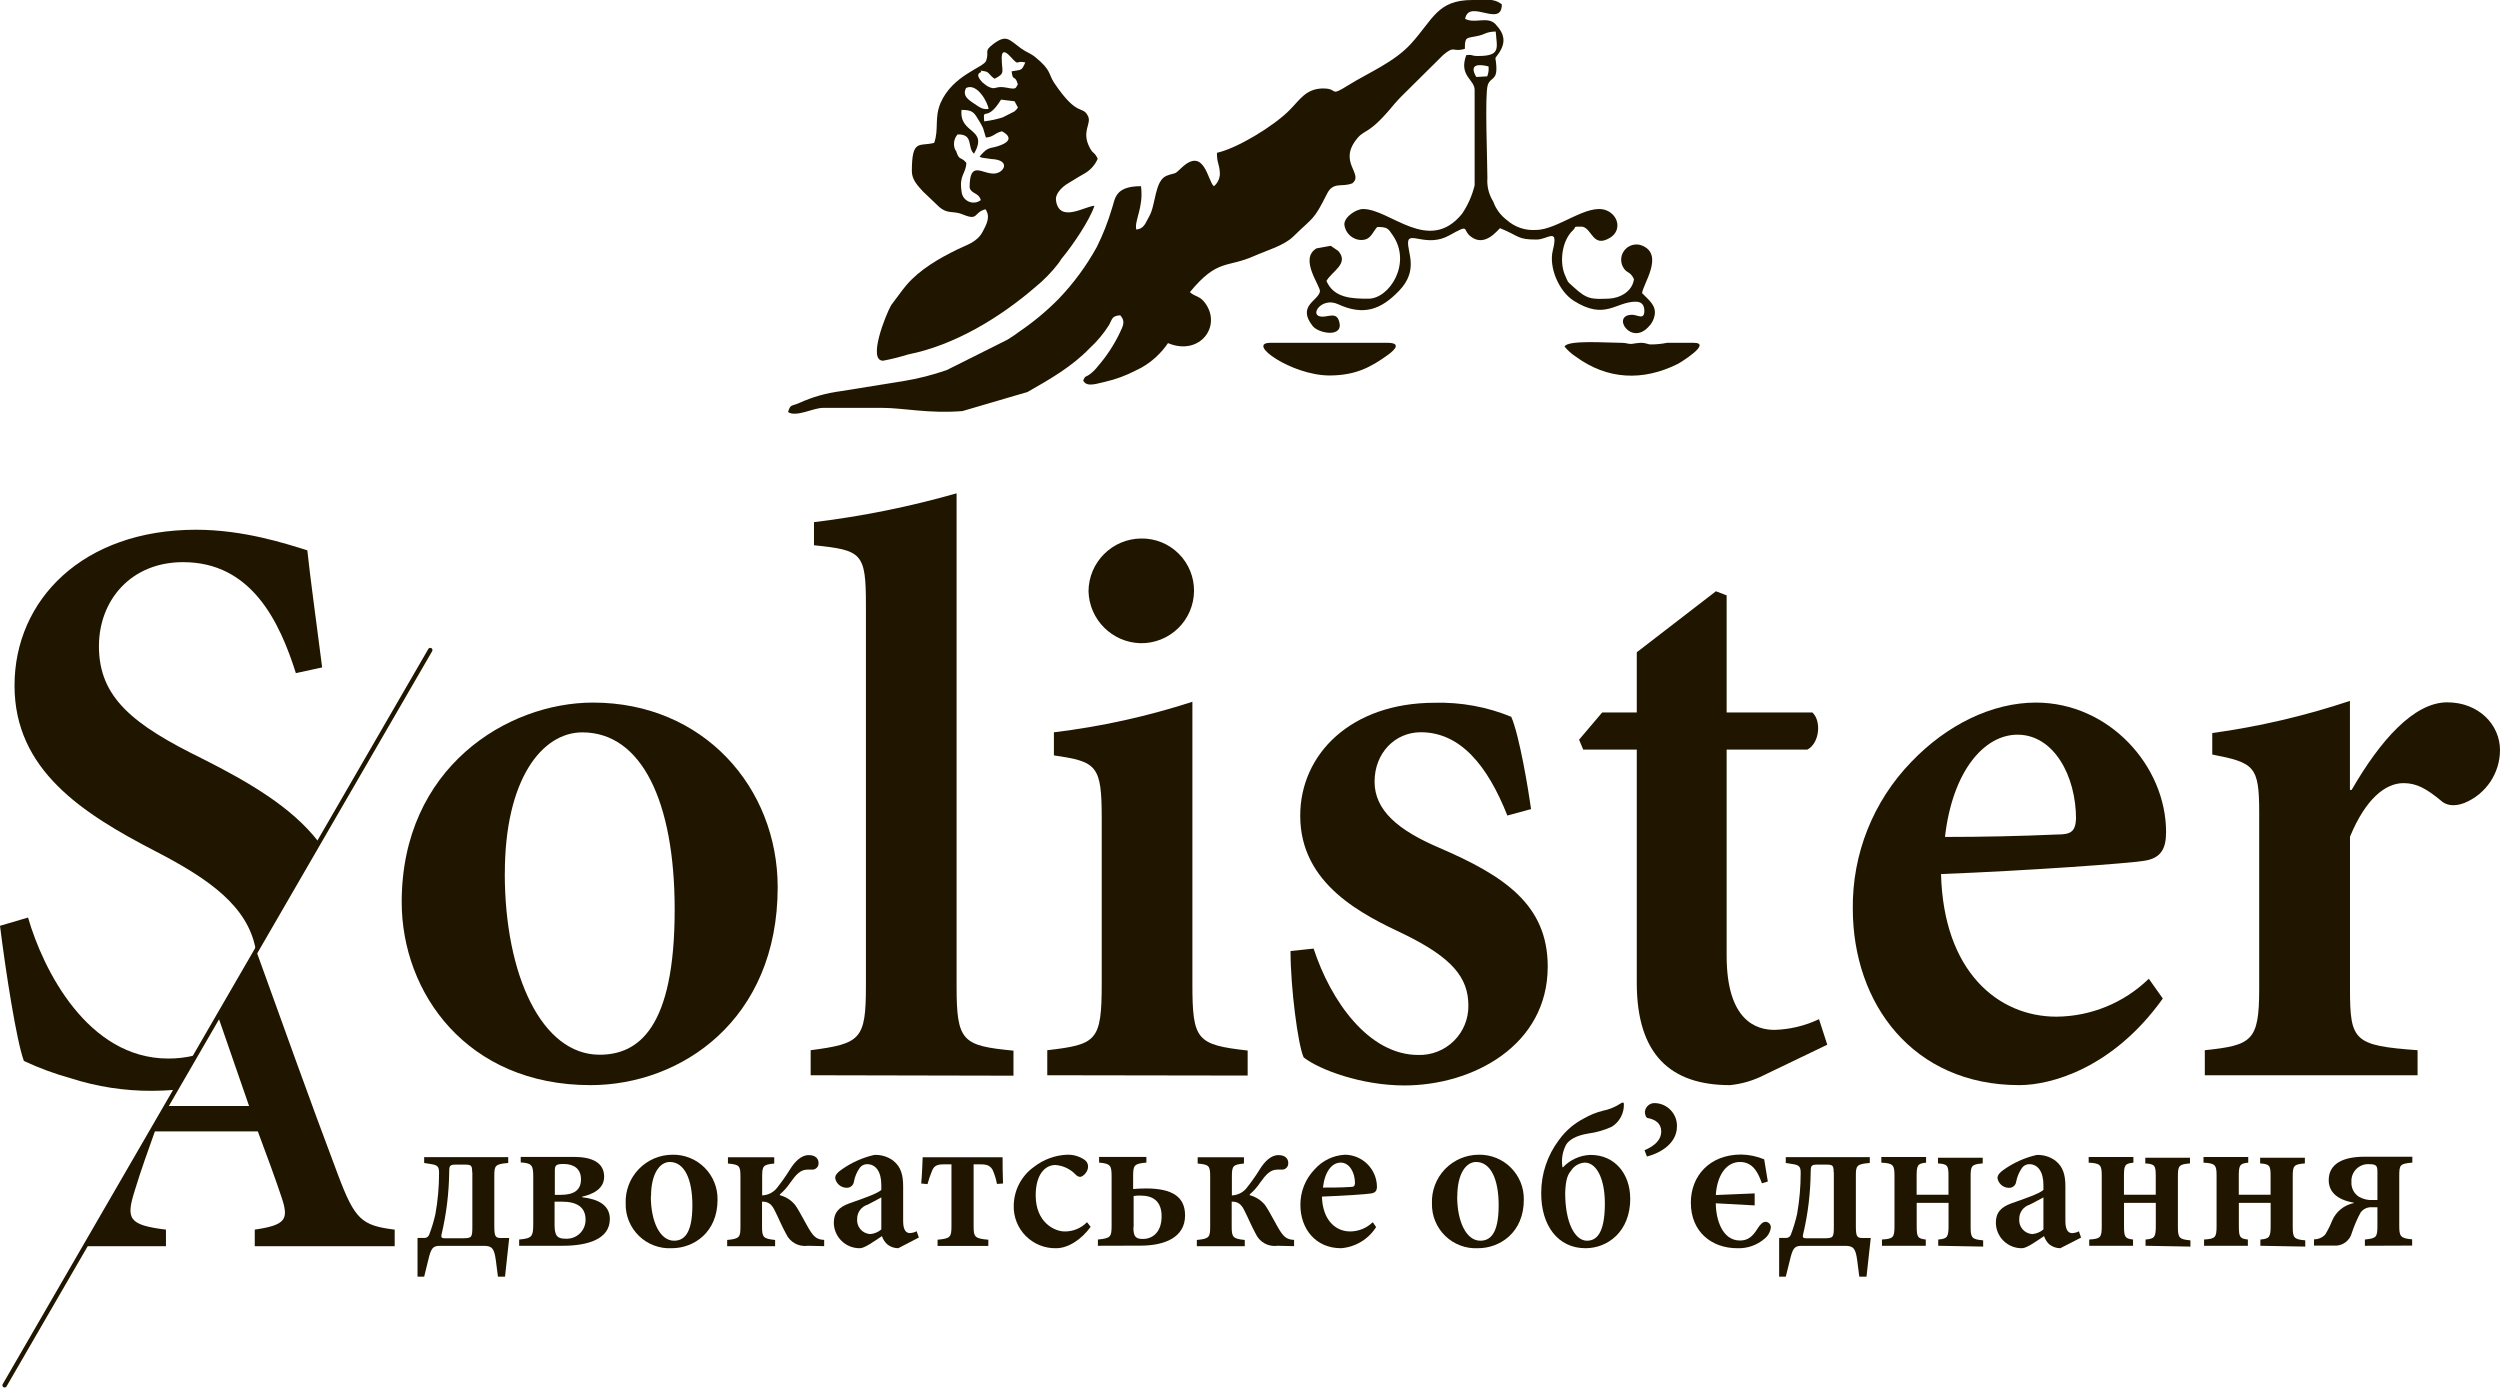
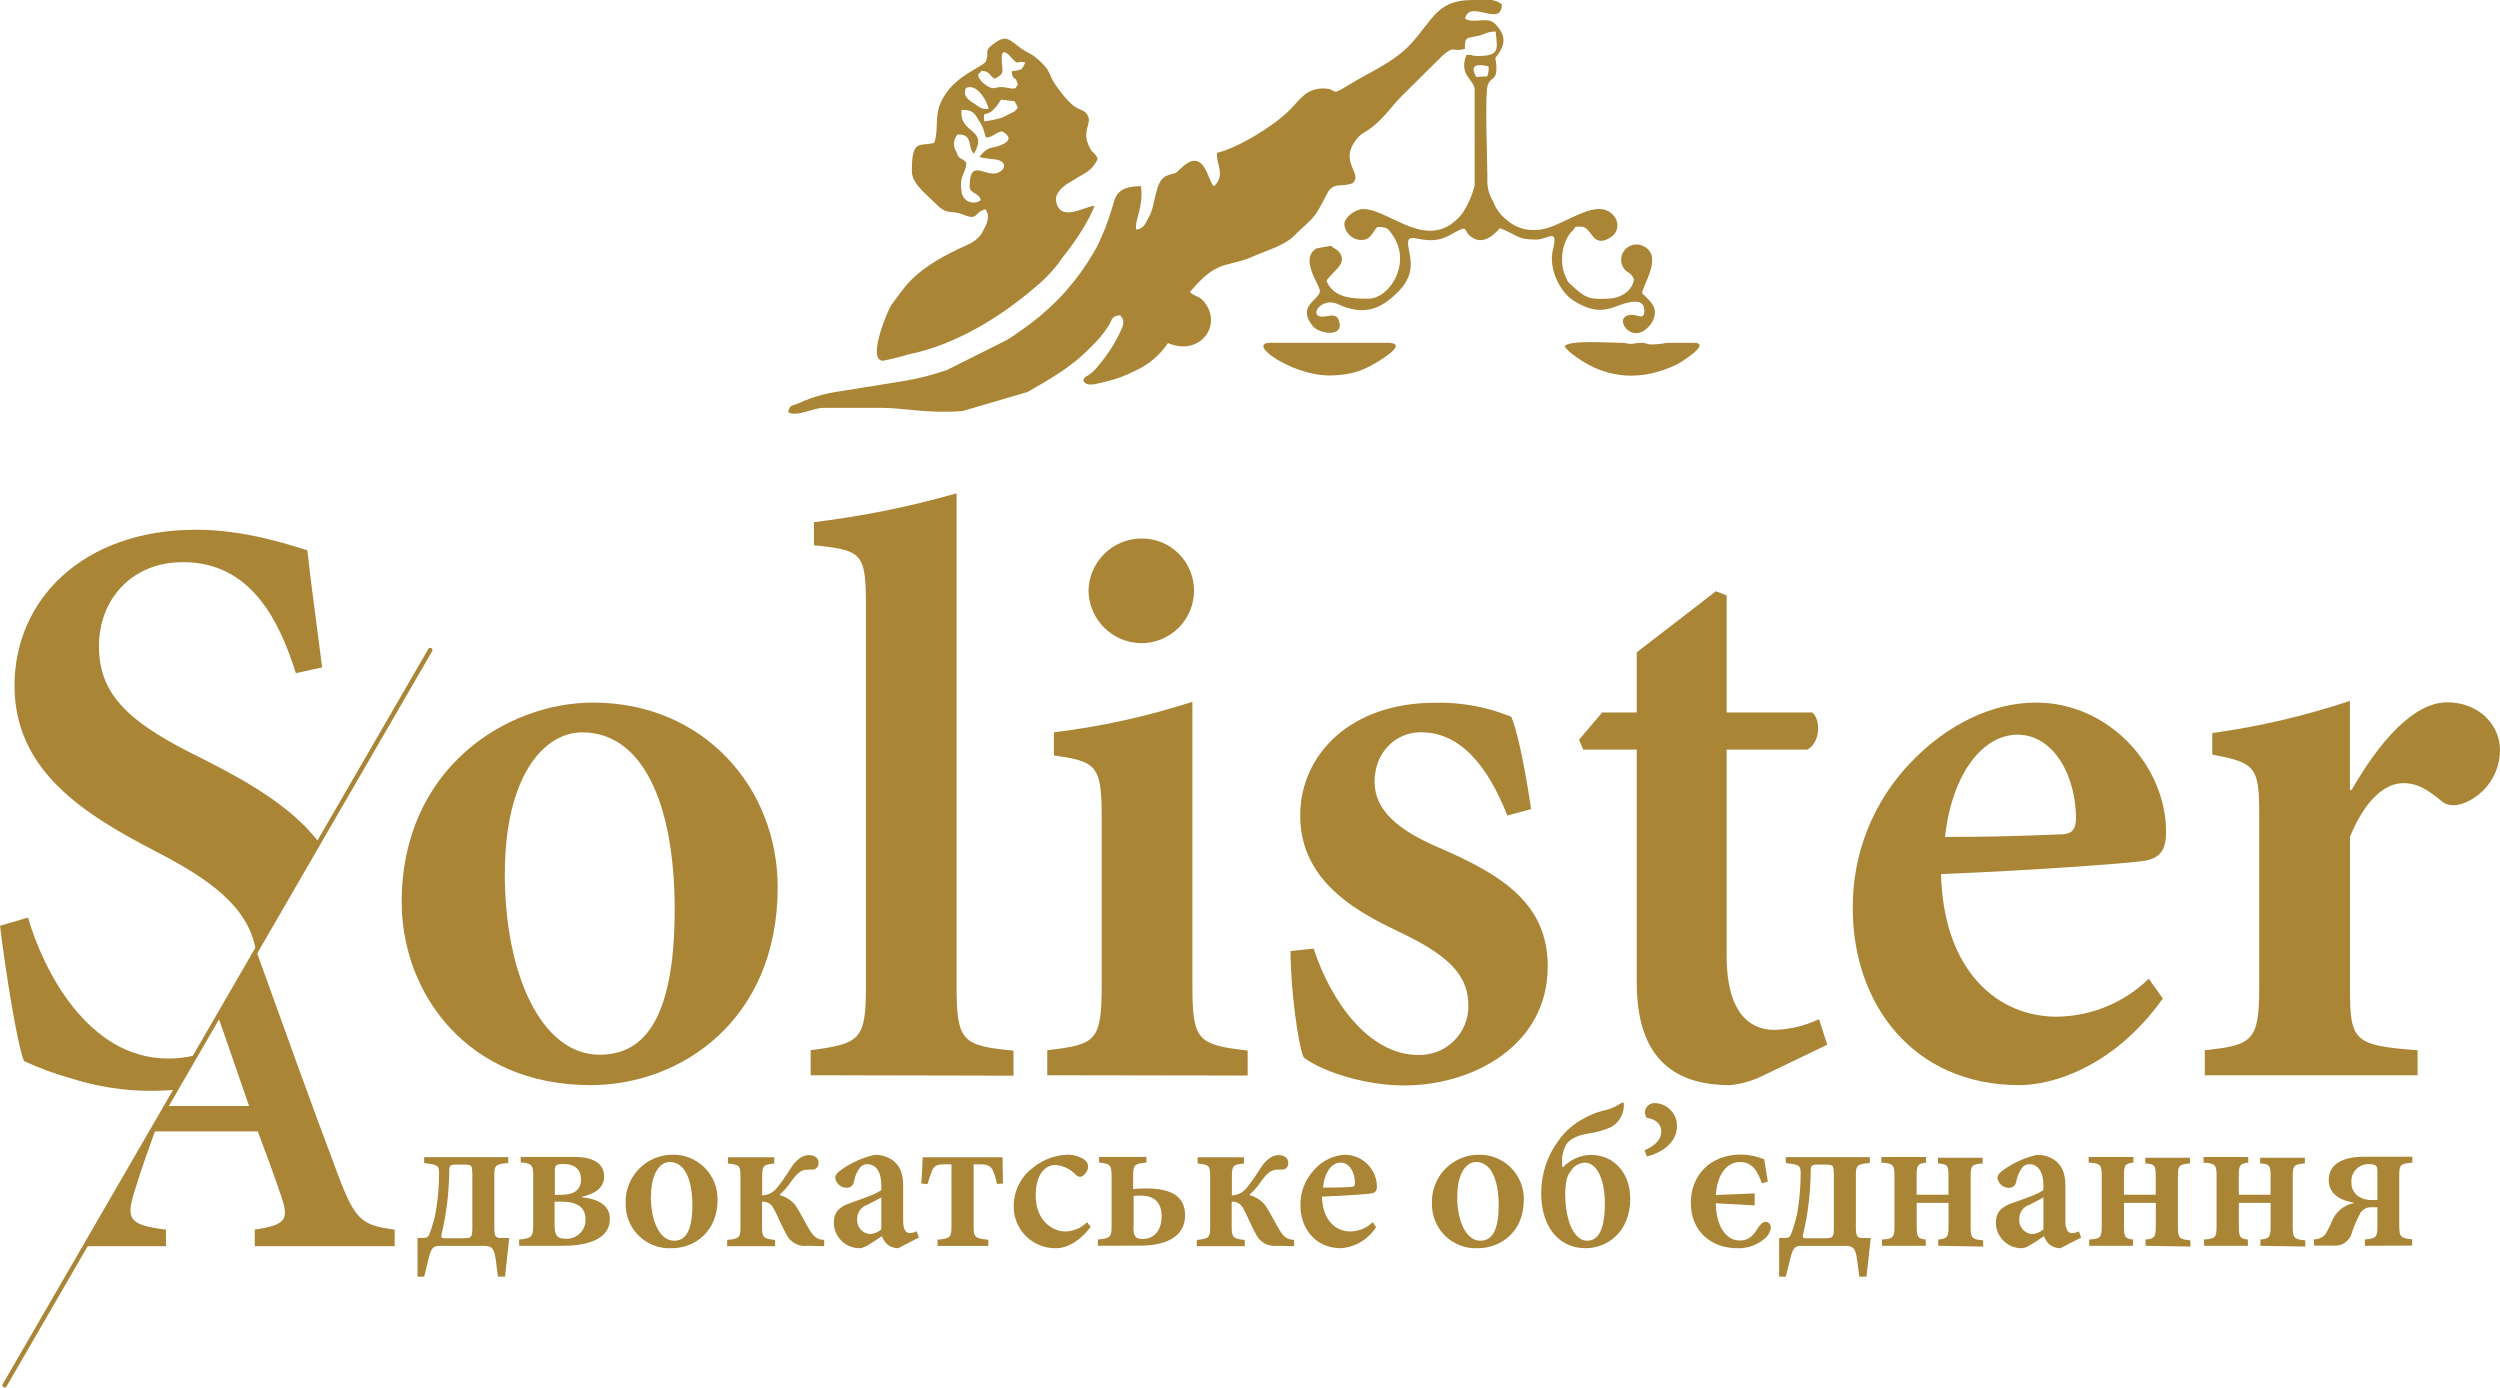
<svg xmlns="http://www.w3.org/2000/svg" id="Слой_1" data-name="Слой 1" viewBox="0 0 399.49 221.71">
  <defs>
-     <style>.cls-1{fill:#201600;fill-rule:evenodd;}.cls-2{fill:none;stroke:#201600;stroke-linecap:round;stroke-linejoin:round;stroke-width:0.71px;}</style>
+     <style>
+   .cls-1{
+     fill:#a98535;
+     fill-rule:evenodd;
+   }
+   .cls-2{
+     fill:none;
+     stroke:#a98535;
+     stroke-linecap:round;
+     stroke-linejoin:round;
+     stroke-width:0.71px;
+   }
+   </style>
  </defs>
  <path class="cls-1" d="M179.55,449.92c0,16.33,5.93,29,15.15,29,6.19,0,12-4.21,12-23.19,0-17.25-5.27-28.32-14.76-28.32-6.45,0-12.38,7.51-12.38,22.53Zm43.61,2.24c0,21.21-15.42,31.62-29.91,31.62-19.76,0-30.17-14.76-30.17-29.25,0-21.48,16.87-31.88,30.57-31.88C211.3,422.65,223.16,436.22,223.16,452.16Z" transform="translate(-98.89 -310.38)" />
  <path class="cls-1" d="M228.43,482.2v-4c8-1.05,8.83-1.71,8.83-10.27V407c0-8.3-.66-8.7-8.3-9.49v-3.69a148,148,0,0,0,22.79-4.61V468c0,8.82.92,9.48,9.09,10.27v4Z" transform="translate(-98.89 -310.38)" />
  <path class="cls-1" d="M272.83,404.86a8.49,8.49,0,0,1,8.43-8.43,8.32,8.32,0,0,1,8.43,8.43,8.41,8.41,0,0,1-8.56,8.3,8.53,8.53,0,0,1-8.3-8.3Zm-6.59,77.34v-4c7.91-.92,8.7-1.45,8.7-10.67V441.09c0-8.43-.79-9-7.64-10v-3.69a117.56,117.56,0,0,0,22.13-4.88v45.06c0,9,.66,9.75,8.83,10.67v4Z" transform="translate(-98.89 -310.38)" />
  <path class="cls-1" d="M339.76,440.7c-3.17-8-7.51-13.31-13.84-13.31-4.08,0-7.38,3.29-7.38,7.9s3.83,7.78,10.28,10.54c10.41,4.48,17.39,9.09,17.39,19,0,12.64-12,19-22.92,19-6.85,0-13.57-2.51-16.08-4.48-.92-2-2.1-11.2-2.1-17l3.69-.39c2.76,8.43,8.82,17,16.73,17a7.79,7.79,0,0,0,8-7.9c0-4.48-2.63-7.64-10.14-11.33-6.72-3.17-16.73-8-16.73-19,0-9.89,8.17-18.05,21.47-18.05a30.07,30.07,0,0,1,12.25,2.24c1.32,3,2.77,11.85,3.17,14.75Z" transform="translate(-98.89 -310.38)" />
  <path class="cls-1" d="M380.73,482.2a15.23,15.23,0,0,1-5.4,1.58c-9.49,0-14.89-4.88-14.89-16.34V430.16h-8.56l-.66-1.58,3.69-4.35h5.53v-9.62l12.65-9.75,1.71.66v18.71h13.7c1.45,1.31,1.19,4.87-.79,5.93H374.8v32.93c0,10.41,4.75,11.86,7.64,11.86a17.73,17.73,0,0,0,7.12-1.71l1.32,4.08Z" transform="translate(-98.89 -310.38)" />
  <path class="cls-1" d="M409.72,444.12c6.06,0,11.85-.13,17.91-.39,2.11,0,2.9-.4,3-2.51,0-6.85-3.55-13.44-9.35-13.44-5.4,0-10.41,5.93-11.59,16.34Zm34.78,25.82c-8,11.2-17.92,13.84-22.93,13.84-17,0-26.61-13-26.61-28.2a33.14,33.14,0,0,1,9.35-23.45c5.67-5.93,12.92-9.48,19.9-9.48,11.72,0,20.81,10.14,20.81,20.68,0,2.64-.79,4.22-3.55,4.61-2.37.4-18.58,1.58-32.41,2.11.39,15.55,9.09,22.79,18.44,22.79a21.39,21.39,0,0,0,14.76-6.06Z" transform="translate(-98.89 -310.38)" />
  <path class="cls-1" d="M474.67,436.61c4.48-7.77,9.88-14,15.28-14,5,0,8.43,3.55,8.43,7.64a9.16,9.16,0,0,1-5.66,8.43c-1.71.66-3,.39-3.82-.4-2.24-1.84-3.82-2.76-5.93-2.76-2.9,0-6.06,2.5-8.56,8.56v24.37c0,8.3.65,9,10.8,9.75v4h-34v-4c7.51-.79,8.69-1.45,8.69-9.75V440.17c0-7.38-.79-7.91-7.5-9.22v-3.43a122.65,122.65,0,0,0,22-5.14v14.23Z" transform="translate(-98.89 -310.38)" />
  <path class="cls-1" d="M174.34,497.7c0-1.16-.16-1.22-1.32-1.22h-1.35c-.94,0-1,.25-1,1.19a45.51,45.51,0,0,1-1.23,10c-.09.41,0,.58.49.58h2.8c1.54,0,1.64-.1,1.64-1.84V497.7Zm5.76-1.48c-2.09.16-2.22.45-2.22,2v8.12c0,1.67.19,1.87,1.13,1.87h1.25l-.67,6.18h-1.13l-.35-2.71c-.26-1.8-.58-2.22-1.93-2.22h-7c-1.16,0-1.42.42-1.87,2.32l-.64,2.61h-1.06V508.2h1.09a.79.79,0,0,0,.77-.52,22.76,22.76,0,0,0,1-3.32,36.5,36.5,0,0,0,.58-6.53c0-1-.19-1.29-1.38-1.45l-1-.16v-.93H180.1Z" transform="translate(-98.89 -310.38)" />
  <path class="cls-1" d="M187.51,506.2c0,1.8.58,2.12,1.77,2.12a3,3,0,0,0,3.18-3.06c0-2-1.41-2.86-3.79-2.86h-1.16v3.8Zm1-4.89c2.13,0,3.22-.78,3.22-2.48s-1.16-2.45-2.77-2.45c-1.19,0-1.41.19-1.41,1.06v3.87Zm3.38.38c2.58.29,4.45,1.26,4.45,3.48,0,3.25-3.58,4.28-7.54,4.28h-6.95v-1c2.06-.19,2.25-.45,2.25-2.54v-7.5c0-1.8-.19-2.16-2-2.28v-.88h8.53c2.81,0,4.8.88,4.8,3.16,0,2-1.9,2.83-3.51,3.19Z" transform="translate(-98.89 -310.38)" />
  <path class="cls-1" d="M202.89,501.56c0,4,1.45,7.08,3.71,7.08,1.51,0,2.93-1,2.93-5.66,0-4.22-1.29-6.92-3.61-6.92-1.58,0-3,1.83-3,5.5Zm10.66.55c0,5.18-3.77,7.73-7.31,7.73a7,7,0,0,1-7.37-7.15,7.5,7.5,0,0,1,7.47-7.79A7.06,7.06,0,0,1,213.55,502.11Z" transform="translate(-98.89 -310.38)" />
  <path class="cls-1" d="M228,509.45a3.31,3.31,0,0,1-3.48-1.87c-.71-1.29-1.32-2.77-1.77-3.64-.51-1.12-1.09-1.57-2.09-1.54v4c0,1.67.19,1.93,2.09,2.12v1h-7.66v-1c2-.19,2.12-.45,2.12-2.12v-8c0-1.74-.16-1.93-2-2.09v-1h7.4v1c-1.77.16-1.93.39-1.93,2.09v3a3.17,3.17,0,0,0,2.28-1.09,31.1,31.1,0,0,0,2.23-3.16c.67-1.06,1.67-2.19,2.93-2.19,1.06,0,1.57.55,1.57,1.26a1,1,0,0,1-1.12,1.06h-.65c-1.13,0-1.83.8-2.73,2.06a9,9,0,0,1-1.68,1.9v.13a4.64,4.64,0,0,1,2.45,1.57c.48.68.93,1.55,1.9,3.29s1.45,2.22,2.73,2.28v1Z" transform="translate(-98.89 -310.38)" />
  <path class="cls-1" d="M239.72,501.72c-.64.36-1.51.81-2.18,1.16a2.35,2.35,0,0,0-1.68,2.26,2.22,2.22,0,0,0,2.06,2.44,3.07,3.07,0,0,0,1.8-.74v-5.12Zm2.71,8.12a2.78,2.78,0,0,1-1.8-.65,3.28,3.28,0,0,1-.81-1.28c-1.25.83-2.77,1.93-3.51,1.93a4.11,4.11,0,0,1-4.18-4.06c0-1.64.8-2.51,2.51-3.12,1.9-.68,4.35-1.48,5.08-2.13v-.8c0-2.13-.9-3.32-2.25-3.32a1.43,1.43,0,0,0-1.19.58,5.44,5.44,0,0,0-.93,2.19,1.13,1.13,0,0,1-1.23,1,1.86,1.86,0,0,1-1.77-1.55c0-.51.39-.93,1.1-1.41a14.68,14.68,0,0,1,5.15-2.29,4.72,4.72,0,0,1,3,.9c1.29,1,1.61,2.38,1.61,4.12v5.57c0,1.48.51,1.9,1.06,1.9a2.57,2.57,0,0,0,1.1-.29l.35,1Z" transform="translate(-98.89 -310.38)" />
  <path class="cls-1" d="M258.2,499.57a9.67,9.67,0,0,0-.7-2.26c-.36-.61-.81-.87-1.87-.87h-1.16v9.86c0,1.73.16,2,2.35,2.18v1h-8.11v-1c2.06-.19,2.22-.41,2.22-2.18v-9.86h-1.29c-.93,0-1.48.2-1.8,1a17.47,17.47,0,0,0-.74,2.16l-1-.1c.13-1.48.2-3.41.23-4.19H259.1c0,.78,0,2.71.07,4.19Z" transform="translate(-98.89 -310.38)" />
  <path class="cls-1" d="M273.17,506.42c-1.44,2-3.57,3.42-5.5,3.42a6.63,6.63,0,0,1-6.79-6.8,7.71,7.71,0,0,1,3.25-6.21,9.24,9.24,0,0,1,5.24-1.93,4.7,4.7,0,0,1,2.81.8,1.28,1.28,0,0,1,.58,1.1c0,.84-.81,1.64-1.29,1.64a1.07,1.07,0,0,1-.68-.35,5,5,0,0,0-3.25-1.55c-1.58,0-3.15,1.42-3.15,4.86,0,4.35,3.05,5.76,4.6,5.76a4.89,4.89,0,0,0,3.6-1.48Z" transform="translate(-98.89 -310.38)" />
  <path class="cls-1" d="M280,506.52c0,1.55.45,1.84,1.51,1.84,1.67,0,3-1.2,3-3.61s-1.35-3.32-3.35-3.32a5.71,5.71,0,0,0-1.12.07v5Zm-5.67,2.93v-1c2.06-.19,2.19-.45,2.19-2.22v-7.82c0-1.8-.16-2.09-2-2.25v-.91h7.56v.91c-2,.16-2.12.45-2.12,2.22v2c.74-.06,1.38-.09,2.06-.09,4.22,0,6.24,1.35,6.24,4.31,0,3.51-3.25,4.83-7.14,4.83Z" transform="translate(-98.89 -310.38)" />
  <path class="cls-1" d="M303.05,509.45a3.32,3.32,0,0,1-3.48-1.87c-.7-1.29-1.32-2.77-1.77-3.64-.51-1.12-1.09-1.57-2.09-1.54v4c0,1.67.19,1.93,2.09,2.12v1h-7.66v-1c2-.19,2.13-.45,2.13-2.12v-8c0-1.74-.17-1.93-2-2.09v-1h7.4v1c-1.77.16-1.93.39-1.93,2.09v3a3.15,3.15,0,0,0,2.28-1.09,31.1,31.1,0,0,0,2.23-3.16c.67-1.06,1.67-2.19,2.93-2.19,1.06,0,1.57.55,1.57,1.26a1,1,0,0,1-1.12,1.06H303c-1.12,0-1.83.8-2.73,2.06a9,9,0,0,1-1.68,1.9v.13a4.64,4.64,0,0,1,2.45,1.57c.48.68.93,1.55,1.9,3.29s1.45,2.22,2.74,2.28v1Z" transform="translate(-98.89 -310.38)" />
  <path class="cls-1" d="M310.29,500.15c1.49,0,2.9,0,4.38-.1.52,0,.71-.1.74-.61,0-1.68-.87-3.28-2.28-3.28s-2.55,1.44-2.84,4Zm8.5,6.31a7.3,7.3,0,0,1-5.6,3.38c-4.15,0-6.5-3.19-6.5-6.89a8.06,8.06,0,0,1,2.29-5.73,6.92,6.92,0,0,1,4.86-2.32,5.17,5.17,0,0,1,5.08,5.05c0,.65-.19,1-.87,1.13s-4.54.39-7.92.51c.1,3.8,2.22,5.57,4.51,5.57a5.19,5.19,0,0,0,3.61-1.48Z" transform="translate(-98.89 -310.38)" />
  <path class="cls-1" d="M331.74,501.56c0,4,1.44,7.08,3.7,7.08,1.51,0,2.93-1,2.93-5.66,0-4.22-1.29-6.92-3.61-6.92-1.58,0-3,1.83-3,5.5Zm10.65.55c0,5.18-3.77,7.73-7.31,7.73a7,7,0,0,1-7.37-7.15,7.5,7.5,0,0,1,7.47-7.79A7.06,7.06,0,0,1,342.39,502.11Z" transform="translate(-98.89 -310.38)" />
  <path class="cls-1" d="M350,497.38c-.61.67-.93,1.51-1,3.64,0,4.73,1.55,7.62,3.48,7.62,1.42,0,2.86-1,2.86-5.95,0-4-1.35-6.53-3.21-6.53a2.84,2.84,0,0,0-2.16,1.22Zm9.4,4.51c0,5.34-3.64,7.95-7.15,7.95-4.44,0-7.11-3.67-7.08-8.82a14,14,0,0,1,2.83-8.47,11.18,11.18,0,0,1,4-3.45,11.43,11.43,0,0,1,3-1.22,8.17,8.17,0,0,0,2.89-1.19c.33-.22.49-.16.49.13a4.11,4.11,0,0,1-1.93,3.61,13.35,13.35,0,0,1-3.8,1.09c-1.93.32-3,1-3.48,1.74a5.67,5.67,0,0,0-.61,3.6l.07.07a6.33,6.33,0,0,1,4.37-2C357,494.9,359.39,498.05,359.39,501.89Z" transform="translate(-98.89 -310.38)" />
  <path class="cls-1" d="M366.86,490.36c0,2.64-2.45,4.22-4.8,4.83l-.38-1c1.7-.74,2.67-1.71,2.67-3s-.94-1.93-2.19-2.16c-.16,0-.42-.36-.42-1a1.54,1.54,0,0,1,1.64-1.38A3.63,3.63,0,0,1,366.86,490.36Z" transform="translate(-98.89 -310.38)" />
  <path class="cls-1" d="M373.07,502.66c0,2.51,1,5.95,3.86,5.95,1.26,0,2-.61,2.8-1.89.43-.68.81-1.1,1.32-1.1a.87.87,0,0,1,.81.93,2.69,2.69,0,0,1-1,1.77,6.3,6.3,0,0,1-4.38,1.52c-4,0-7.4-2.55-7.4-7.28,0-4.28,3-7.69,8.05-7.69a9.9,9.9,0,0,1,3.67.77c.22,1.25.38,2.38.58,3.54l-.94.29c-.54-1.45-1.28-3.38-3.47-3.41s-3.7,2.09-3.9,5.28l6.21-.26V503Z" transform="translate(-98.89 -310.38)" />
  <path class="cls-1" d="M391.9,497.7c0-1.16-.16-1.22-1.32-1.22h-1.35c-.93,0-1,.25-1,1.19a45,45,0,0,1-1.22,10c-.1.41,0,.58.48.58h2.8c1.55,0,1.64-.1,1.64-1.84V497.7Zm5.77-1.48c-2.1.16-2.22.45-2.22,2v8.12c0,1.67.19,1.87,1.12,1.87h1.26l-.68,6.18H396l-.35-2.71c-.26-1.8-.58-2.22-1.93-2.22h-6.95c-1.16,0-1.42.42-1.87,2.32l-.65,2.61h-1.06V508.2h1.1a.8.8,0,0,0,.77-.52,24.12,24.12,0,0,0,1-3.32,37.39,37.39,0,0,0,.57-6.53c0-1-.19-1.29-1.38-1.45l-1-.16v-.93h13.43Z" transform="translate(-98.89 -310.38)" />
  <path class="cls-1" d="M408.61,509.45v-1c1.45-.12,1.65-.38,1.65-2.22v-3.64h-5.09v3.71c0,1.77.16,2,1.45,2.15v1h-7v-1c1.83-.12,2-.32,2-2.19v-8c0-1.71-.2-2-2.1-2.09v-.91h7.15v.91c-1.35.13-1.51.41-1.51,2.12v3h5.09v-3c0-1.68-.16-1.9-1.68-2v-.91h7.15v.91c-1.77.13-1.93.38-1.93,2.06v8.08c0,1.74.19,2,2,2.15v1Z" transform="translate(-98.89 -310.38)" />
  <path class="cls-1" d="M425.42,501.72c-.64.36-1.52.81-2.19,1.16a2.34,2.34,0,0,0-1.67,2.26,2.22,2.22,0,0,0,2.06,2.44,3.1,3.1,0,0,0,1.8-.74v-5.12Zm2.7,8.12a2.8,2.8,0,0,1-1.8-.65,3.25,3.25,0,0,1-.8-1.28c-1.26.83-2.77,1.93-3.51,1.93a4.11,4.11,0,0,1-4.19-4.06c0-1.64.81-2.51,2.51-3.12,1.9-.68,4.35-1.48,5.09-2.13v-.8c0-2.13-.9-3.32-2.26-3.32A1.43,1.43,0,0,0,422,497a5.74,5.74,0,0,0-.93,2.19,1.12,1.12,0,0,1-1.22,1,1.86,1.86,0,0,1-1.77-1.55c0-.51.38-.93,1.09-1.41a14.85,14.85,0,0,1,5.15-2.29,4.7,4.7,0,0,1,3,.9c1.29,1,1.61,2.38,1.61,4.12v5.57c0,1.48.52,1.9,1.07,1.9a2.53,2.53,0,0,0,1.09-.29l.35,1Z" transform="translate(-98.89 -310.38)" />
  <path class="cls-1" d="M441.74,509.45v-1c1.45-.12,1.64-.38,1.64-2.22v-3.64H438.3v3.71c0,1.77.16,2,1.44,2.15v1h-7v-1c1.83-.12,2-.32,2-2.19v-8c0-1.71-.19-2-2.09-2.09v-.91h7.15v.91c-1.35.13-1.51.41-1.51,2.12v3h5.08v-3c0-1.68-.16-1.9-1.67-2v-.91h7.14v.91c-1.77.13-1.93.38-1.93,2.06v8.08c0,1.74.2,2,2,2.15v1Z" transform="translate(-98.89 -310.38)" />
  <path class="cls-1" d="M460.09,509.45v-1c1.45-.12,1.64-.38,1.64-2.22v-3.64h-5.08v3.71c0,1.77.16,2,1.44,2.15v1h-7v-1c1.83-.12,2-.32,2-2.19v-8c0-1.71-.19-2-2.09-2.09v-.91h7.15v.91c-1.35.13-1.51.41-1.51,2.12v3h5.08v-3c0-1.68-.16-1.9-1.67-2v-.91h7.15v.91c-1.77.13-1.94.38-1.94,2.06v8.08c0,1.74.2,2,2,2.15v1Z" transform="translate(-98.89 -310.38)" />
  <path class="cls-1" d="M478.79,497.57c0-.9-.19-1.16-1.31-1.16a2.67,2.67,0,0,0-2.84,2.83,2.61,2.61,0,0,0,1.22,2.39,4,4,0,0,0,2.26.51h.67v-4.57Zm-2,11.88v-1c1.87-.19,2-.38,2-2.25v-2.9H478a2.08,2.08,0,0,0-1.9.84,20.76,20.76,0,0,0-1.38,3.19,2.73,2.73,0,0,1-2.93,2.09h-3.13v-1a2.45,2.45,0,0,0,1.77-.74,13.62,13.62,0,0,0,1.13-2.25,4.77,4.77,0,0,1,3.45-2.8v-.07c-2.8-.48-4-1.83-4-3.6,0-2.7,2.42-3.74,5.7-3.74h7.66v.94c-2,.19-2.09.32-2.09,2.22v7.79c0,1.74.13,2.09,2.06,2.25v1Z" transform="translate(-98.89 -310.38)" />
  <path class="cls-1" d="M146.19,418c-2.63-8.3-7.11-17.79-18.05-17.79-8.3,0-13.44,6.06-13.44,13.44,0,8.17,5.4,12.52,16.6,18,7.42,3.75,14.15,7.69,18.39,13.12l-9.95,17.25c-1.28-6.75-7.23-11.08-16-15.61-11.72-6.06-22.53-13-22.53-26.48,0-13.71,10.94-24.9,29-24.9,7.64,0,14.36,2.23,17.79,3.29.52,4.88,1.31,10.41,2.37,18.71l-4.22.92Zm-19.42,66.53,3.16-5.48a17.65,17.65,0,0,1-4.16.48c-12.91,0-20-14.23-22.4-22.53l-4.48,1.32c.92,7.37,2.64,18.44,3.82,21.6a47.65,47.65,0,0,0,7.51,2.77,41.71,41.71,0,0,0,13,2C124.46,484.68,125.63,484.63,126.77,484.54Z" transform="translate(-98.89 -310.38)" />
  <path class="cls-1" d="M125.39,487.11h13.3l-5-14.44,6.08-10.53c4.34,12,8.67,24.16,13.1,35.89,2.73,7.27,3.8,8.18,9.09,8.84v2.65H139.6v-2.65c5-.74,5.45-1.65,4.3-5.12-.91-2.73-2.32-6.62-3.81-10.58H123.64c-1.08,3.05-2.23,6.2-3.23,9.5-1.4,4.47-1,5.46,5,6.2v2.65h-13Z" transform="translate(-98.89 -310.38)" />
  <line class="cls-2" x1="0.74" y1="221.36" x2="68.75" y2="103.88" />
  <path class="cls-1" d="M336.75,321a3.17,3.17,0,0,1-.21,1.58l-1.75.1c-1.21-2.08.37-2.09,2-1.68Zm-26.34,3.51c-2.85,0-3.76,1.78-5.49,3.5-2.53,2.54-8.3,6.06-11.57,6.79,0,1.6.33,1.65.45,2.95a2.65,2.65,0,0,1-.93,2.39c-1-.76-1.51-6.53-5.27-2.86-1.13,1.1-.78.63-2.23,1.16-2,.73-1.76,4.67-2.84,6.51-.59,1-.77,2-2.08,2.1-.29-1.54,1.2-3.44.77-6.92-4.31,0-4.11,2.11-4.67,3.64a37.84,37.84,0,0,1-2.39,6.07,39.46,39.46,0,0,1-6.12,8.32,42,42,0,0,1-6.35,5.27c-.74.57-1.23.85-1.85,1.25l-9.65,4.83a41.64,41.64,0,0,1-6.95,1.77l-10.08,1.62a22.89,22.89,0,0,0-6.52,1.86c-1.18.56-1.45.12-1.82,1.47,1.33.86,4-.67,5.54-.67H240c3.24,0,7.23.94,12.68.51l10.4-3.05c3.64-2.07,7.1-4.06,9.94-7a18.47,18.47,0,0,0,3.09-3.7c.55-1,.42-1.45,1.79-1.56.84.94.51,1.61-.12,2.91a24.06,24.06,0,0,1-3.49,5.28,6.53,6.53,0,0,1-1.14,1.15c-.83.65-.79.21-1.17,1.07.53,1.22,2.41.42,3.58.2a20.15,20.15,0,0,0,4.72-1.74l1-.5a12.67,12.67,0,0,0,4.25-3.92c5.15,2.15,8.77-2.86,5.8-6.58-.81-1-1.47-.81-2.3-1.57,4.47-5.41,5.85-3.8,10.31-5.79,2-.88,4.75-1.65,6.23-3.11,3.21-3.16,3.17-2.42,5.37-6.81,1-2,2.38-1,4.05-1.68,1.91-1.54-2.47-3.37.86-7.27,1.23-1.44,1.78-.43,5.89-5.44.42-.51.67-.71,1.07-1.16l6.68-6.62c1.94-1.65,1.43-.38,3.48-1,0-1.83.17-1.71,1.78-2s1.45-.72,3.15-.76c.19,2.63.88,3.91-2.83,3.91-1.2,0-.72-.27-1.88-.14-1.23,3.33,1.34,3.86,1.34,5.56V340a14.07,14.07,0,0,1-2,4.53c-5.31,6.54-11.51-.75-15.82-.75-1.12,0-3,1.25-3,2.45a2.76,2.76,0,0,0,2.71,2.5c1.55,0,1.74-1.22,2.55-2.08,1.67,0,1.74.26,2.48,1.33,3.07,4.46-.52,10.13-3.89,10.13-2.61,0-5.52-.08-6.71-2.83.86-1.55,3.68-2.77,1.89-4.8l-1.2-.82-2.28.41c-2.85,1.68.71,6.06.55,6.91-.28,1.46-3.71,2.28-1.15,5.51,1,1.23,5.07,1.9,4.2-.82-.44-1.4-1.57-.69-2.66-.69-2.27,0-.2-3.21,2.48-2,4.12,1.9,6.89.89,9.81-2.17,3.15-3.3,1.25-6.14,1.41-7.8s3.06.93,6.55-1,2-.95,3.48.18c2.25,1.74,4.28-1.06,4.66-1.35,3.19,1.31,2.73,1.82,5.84,1.82,1.85,0,3.53-2.08,2.59,1.75-.67,2.71,1,6.52,3.3,8,5.07,3.23,6.71.18,9.95.18.93,0,1.38.51,1.38,1.46,0,1.53-1.09.63-1.94.63-3.41,0-.23,5,2.58,1.95a3.44,3.44,0,0,0,1-1.84c.32-1.64-1-2.5-2-3.57.12-1.39,3.47-6,.16-7.53a2.44,2.44,0,0,0-3.25,3.28c.61,1.19,1.11.62,1.79,2-.24,2-2.26,3.06-4,3.13-2.7.1-3.47.16-5.59-1.8-1-.95-.83-.52-1.45-2-.88-2.06-.48-5.45,1.27-7.1.69-.65-.15-.6,1.5-.6,1.61.28,1.65,3.47,4.45,1.77,1.86-1.14,1.4-3.55-.57-4.37-3-1.23-7.79,3.12-11.23,3.12a6.29,6.29,0,0,1-4.72-1.6,6.36,6.36,0,0,1-2.15-2.94,6.18,6.18,0,0,1-.93-3.75c0-2.82-.44-13.37.06-14.86.44-1.34,1.54-.63,1.36-3.14-.12-1.62-.36-.83.37-1.89,1.2-1.76,1-3.12-.52-4.72-1.25-1.29-3.31,0-4.83-.83.61-3.3,5.84,1.53,5.87-2.31-1.36-1.08-2.85-.7-4.7-.7-5.64,0-6.28,3.11-9.83,7-2.68,2.94-6.79,4.62-9.86,6.53C311.15,326,312.86,324.52,310.41,324.52Z" transform="translate(-98.89 -310.38)" />
  <path class="cls-1" d="M251.56,334.38a2.29,2.29,0,0,1,.35-2.52c2.63-.07,1.47,2.09,2.63,3.08,2.36-4.16-2.4-3.05-2-7,1.69,0,2,.39,2.64,1.49a11.15,11.15,0,0,1,.8,1.42l.45,1.51c1.26-.1,1.28-.66,2.55-1,0,0,2.81,1.29-.67,2.39-1,.32-1.13.13-1.92.66a6,6,0,0,0-.67.66c-.28.43-.53.29.11.51l1.45.21c3.2.14,2.08,2.2.55,2.32-2,.15-4-2.27-4,2.25.3,1.07,1.42.73,1.79,2a1.92,1.92,0,0,1-3.08-1.43c-.4-2.6.68-2.71.77-4.52-.89-1.11-1.12-.23-1.65-1.94Zm4.6-4.61a15.66,15.66,0,0,0,2.95-.63l1.88-.95a2.33,2.33,0,0,0,.56-.63l-.54-1-2.16-.26c-2.35,3.82-2.91,1-2.69,3.46Zm-2-3.1c-.95-.66-1.38-1.26-.9-2.23,1.82-.89,3.55,2.47,3.59,3.35-.91.08-1.15-.05-2.69-1.12Zm2.12-4.89c-1.29-.23-.31-.11-.7.17,0,0-1,.22.26,1.56.09.1.79.62.83.64,1.48.79,1.06-.18,3.2.26,1.59.33,1.28-.06,1.67-.53-.48-1.74-.77-.28-1-2.1,1.61-.31,1.56,0,2.19-1.42-1.68-.39-.87.7-2.29-.84-.43-.47-1.48-1.58-1.48.11,0,2.27.66,2.44-1.14,3.33-.81-.52-.88-1.07-1.51-1.18Zm-8.12,11.43c-2.35.63-3.56-.73-3.56,4.54,0,1.38,1,2.36,1.77,3.22l2.61,2.49c1.52,1.24,2.16.5,3.87,1.23,2.43,1,1.6-.38,3.52-.87.85,1.24.14,2.46-.48,3.63-.91,1.68-2.66,2.11-4,2.78-2.94,1.44-6,3.19-8.15,5.7-.32.37-.31.41-.63.78l-1.82,2.44c-.87,1.53-3.8,8.87-1.29,8.87a34.81,34.81,0,0,0,4-1c7.42-1.47,14.7-5.9,20.37-10.8a22.85,22.85,0,0,0,3.63-3.73c.4-.53.23-.41.71-1,1.65-2,4.32-5.95,5.07-8.23-1.5.06-5.62,2.84-6.15-.86-.14-.93.74-1.91,1.61-2.52l1.95-1.2.18-.1.71-.41a5,5,0,0,0,2.22-2.42c-.54-1.16-.67-.66-1.24-1.7-1.44-2.66.28-3.86-.29-5.07-.91-1.91-1.6.33-5.42-5.35-.94-1.41-.42-2-3-4.1-.82-.67-1.42-.78-2.28-1.4-2-1.45-2.33-2.32-4.5-.68-1.5,1.14-.58,1.09-1.09,2.63-.37,1.09-5.37,2.27-7.31,6.79C248.18,329.28,248.94,331,248.17,333.21Z" transform="translate(-98.89 -310.38)" />
  <path class="cls-1" d="M348.9,365.76a7.69,7.69,0,0,0,1.78,1.6c5.05,3.71,10.72,3.95,16.28,1.19.3-.14,5.63-3.39,2.58-3.39h-4.25a13.38,13.38,0,0,1-2.54.26c-.67,0-.7-.26-1.7-.26a12.25,12.25,0,0,0-1.45.18c-.77,0-.71-.18-1.66-.18C355.71,365.16,349.36,364.67,348.9,365.76Z" transform="translate(-98.89 -310.38)" />
  <path class="cls-1" d="M320.6,365.16H301.91c-4,0,3.33,5.17,9.35,5.22,4.21,0,6.62-1.27,9.48-3.34C321.87,366.21,322.79,365.16,320.6,365.16Z" transform="translate(-98.89 -310.38)" />
</svg>
